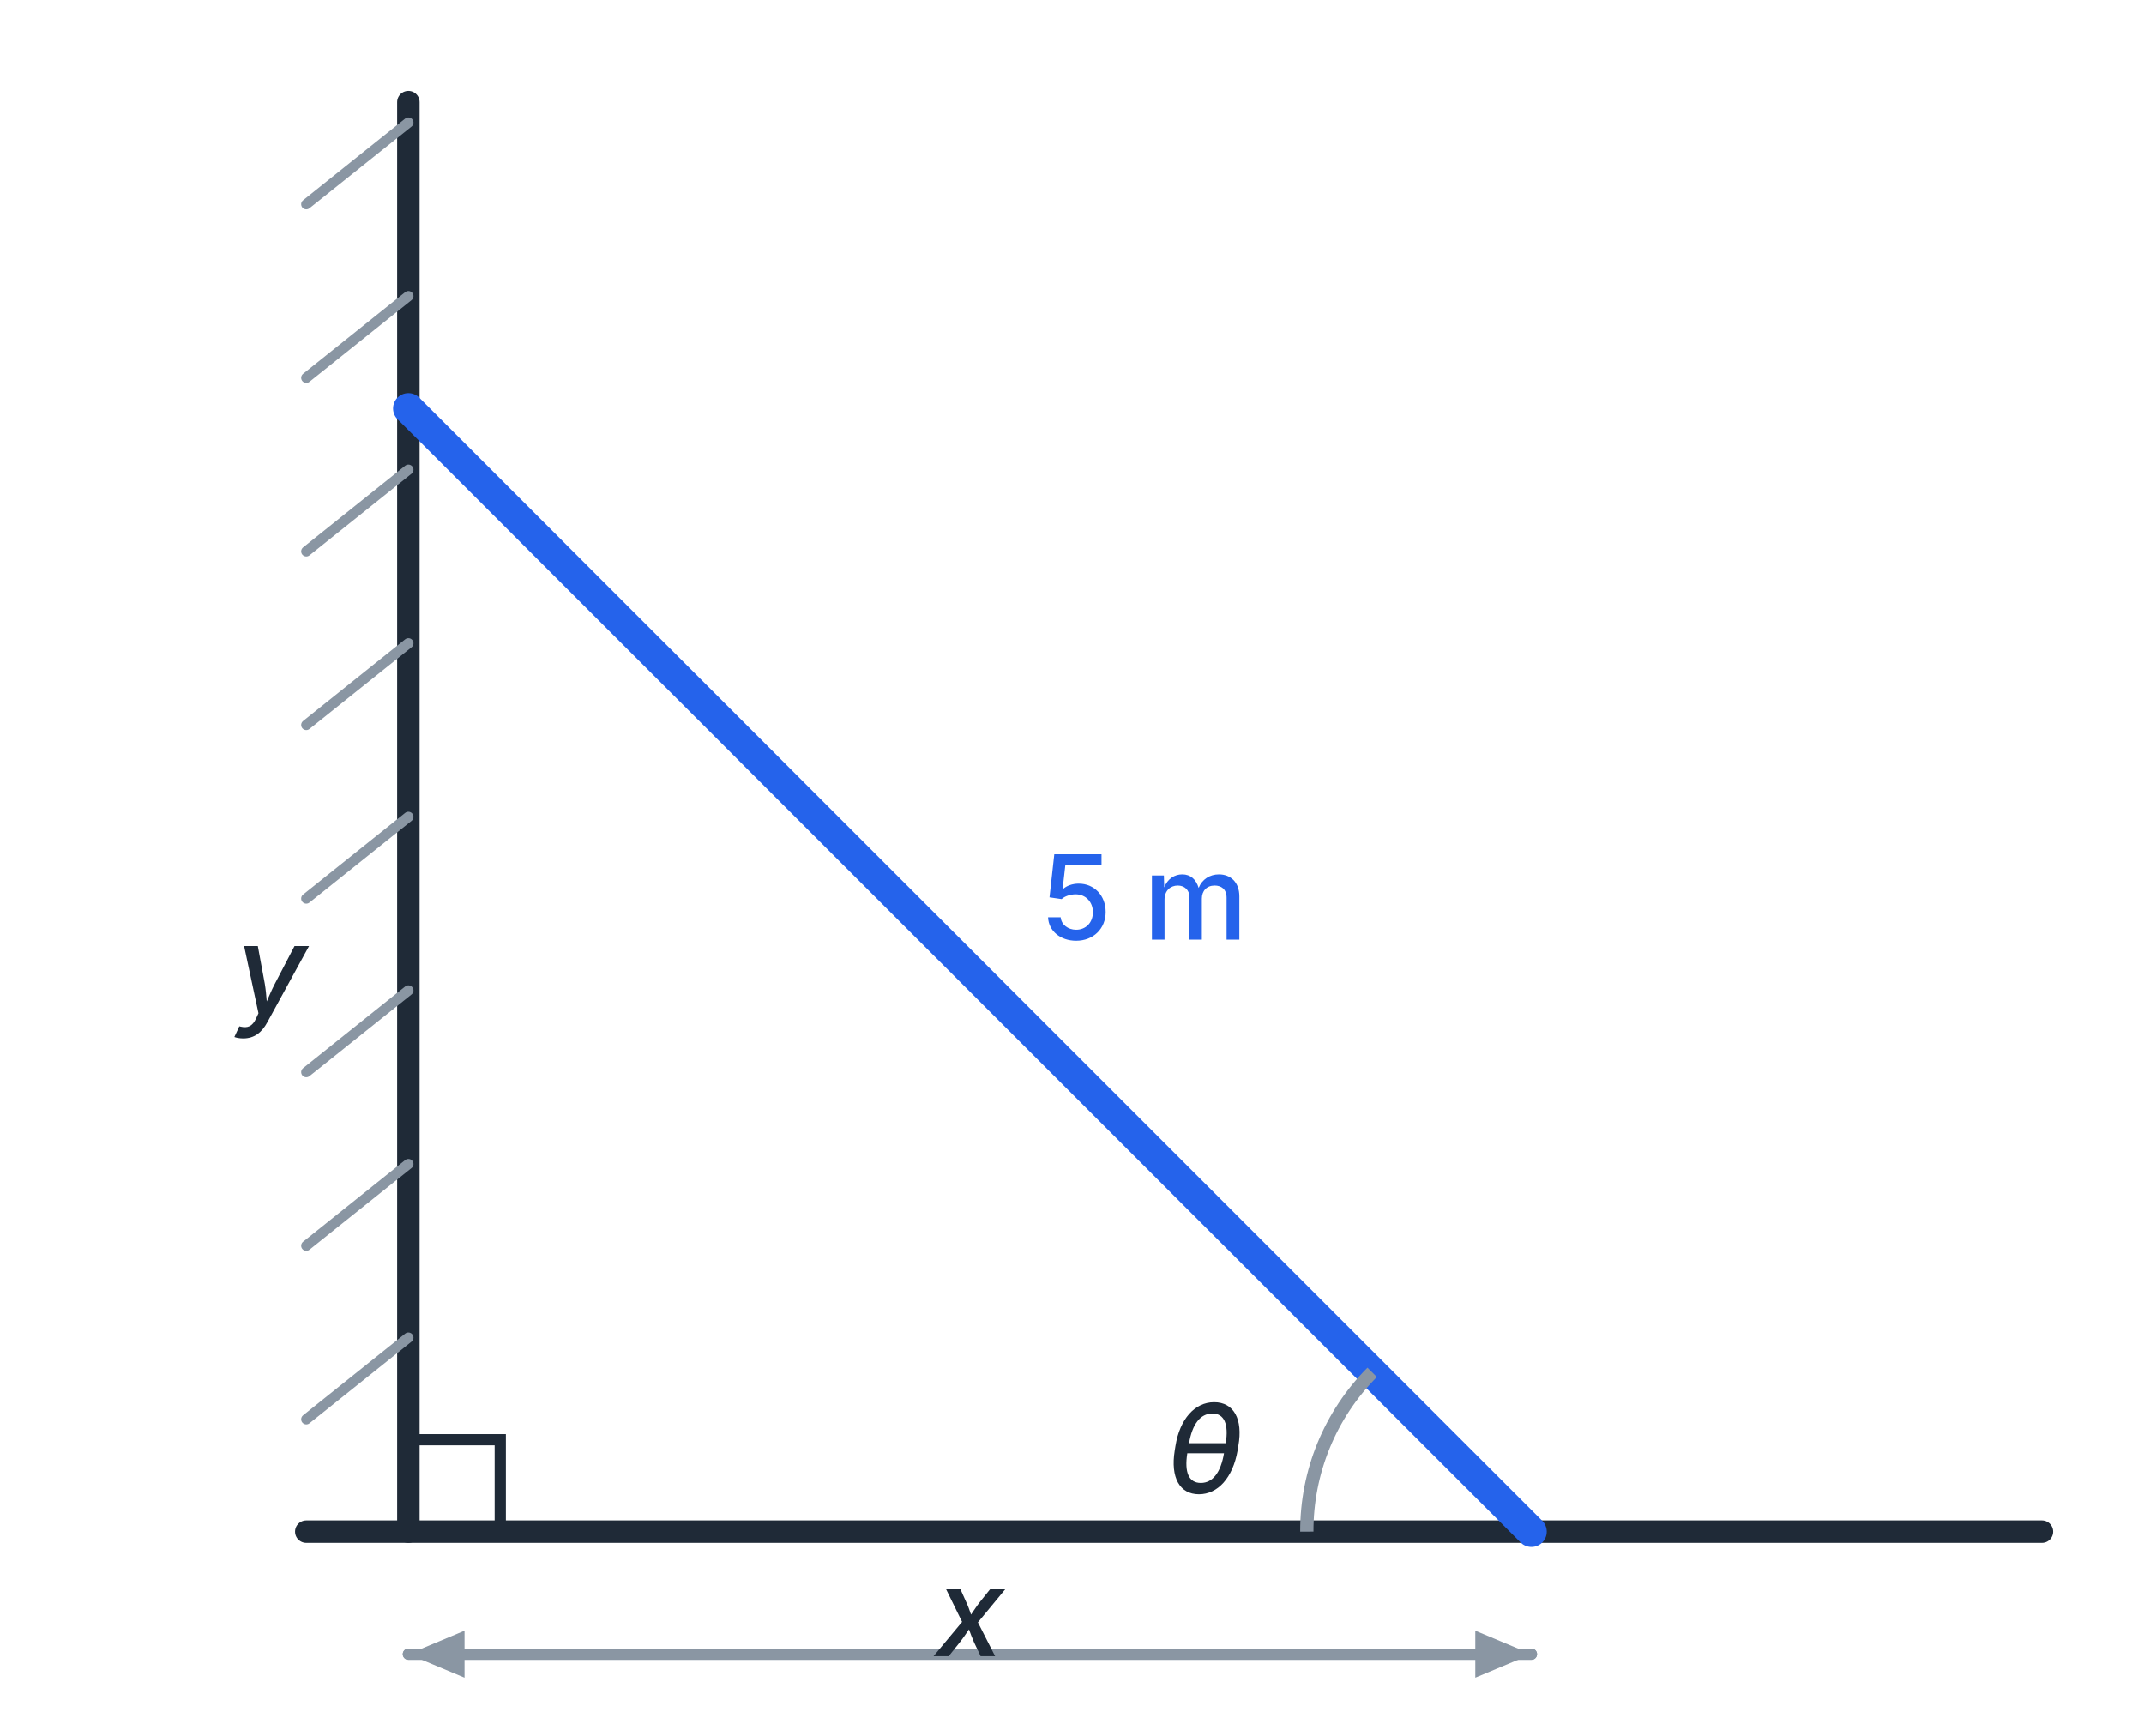
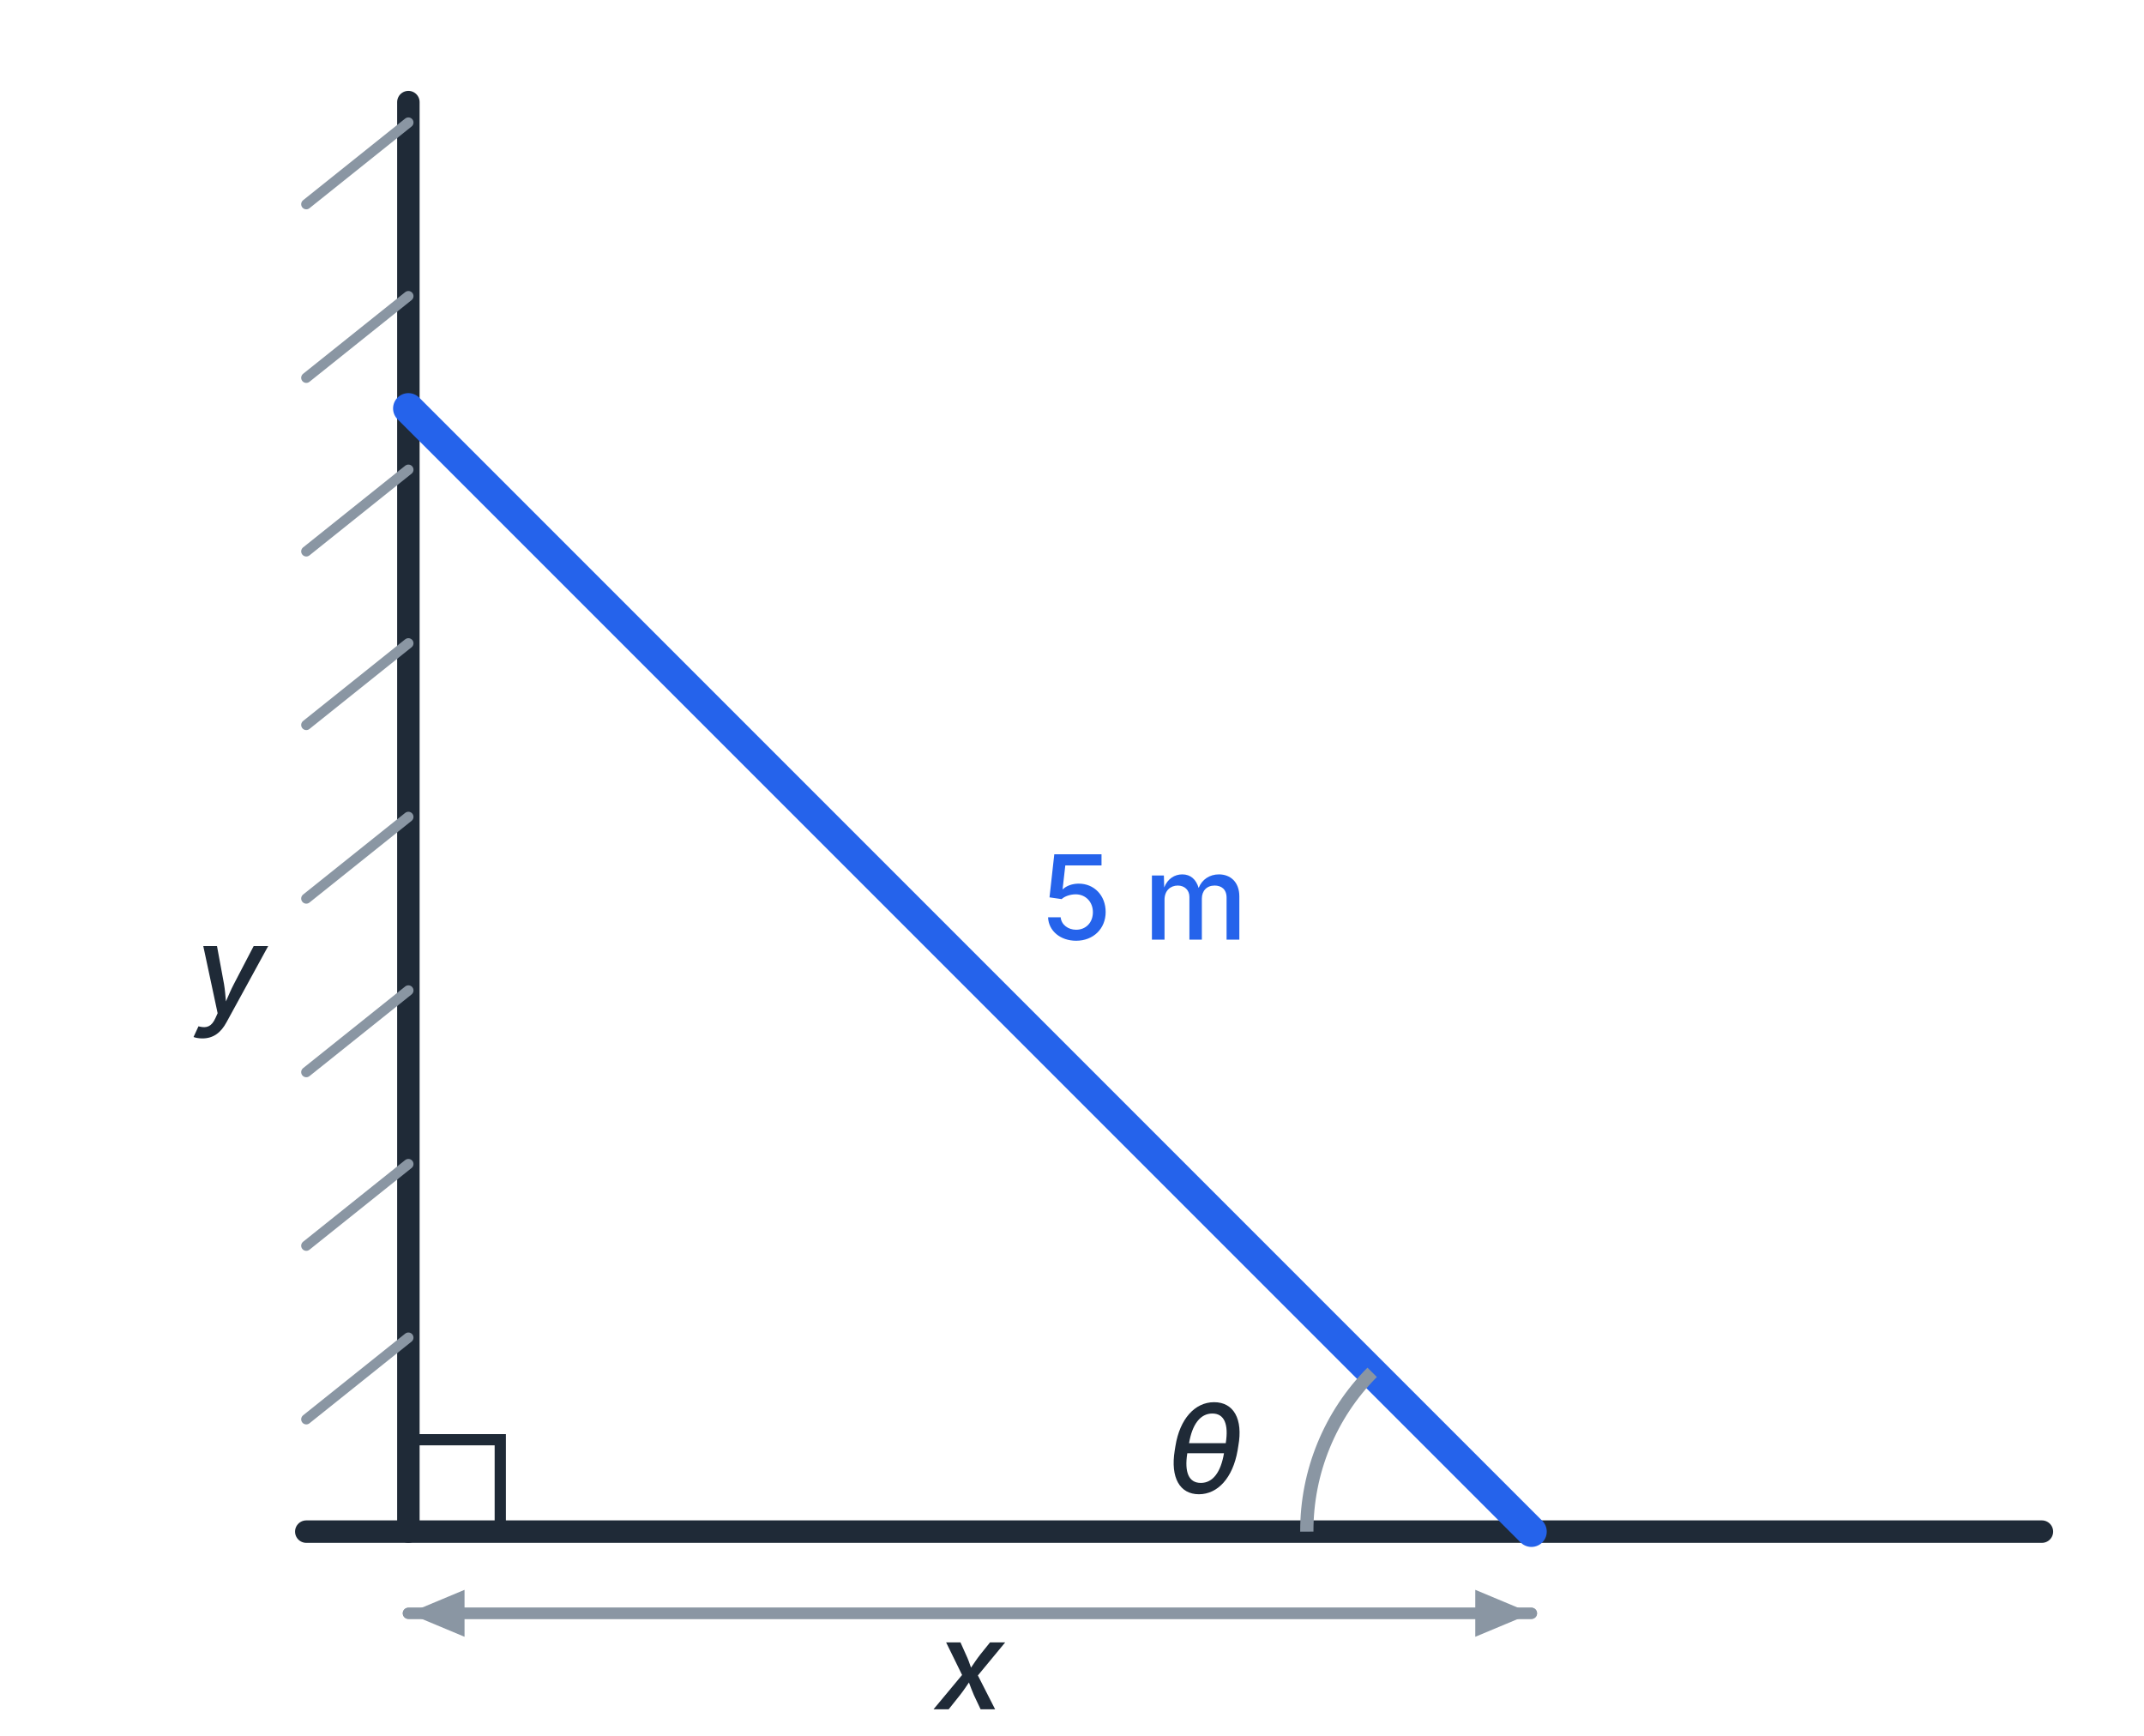
<svg xmlns="http://www.w3.org/2000/svg" viewBox="0 0 210 170" width="210" height="170" font-family="Inter, Arial, sans-serif">
  <line x1="40.0" y1="10.0" x2="40.0" y2="150.0" stroke="#1f2a37" stroke-width="2.2" stroke-linecap="round" />
  <line x1="30.0" y1="150.0" x2="200.0" y2="150.0" stroke="#1f2a37" stroke-width="2.2" stroke-linecap="round" />
  <line x1="30.0" y1="20.0" x2="40.0" y2="12.0" stroke="#8a96a3" stroke-width="1" stroke-linecap="round" />
  <line x1="30.0" y1="37.0" x2="40.0" y2="29.0" stroke="#8a96a3" stroke-width="1" stroke-linecap="round" />
  <line x1="30.0" y1="54.0" x2="40.0" y2="46.0" stroke="#8a96a3" stroke-width="1" stroke-linecap="round" />
  <line x1="30.0" y1="71.0" x2="40.0" y2="63.0" stroke="#8a96a3" stroke-width="1" stroke-linecap="round" />
  <line x1="30.0" y1="88.0" x2="40.0" y2="80.0" stroke="#8a96a3" stroke-width="1" stroke-linecap="round" />
  <line x1="30.0" y1="105.0" x2="40.0" y2="97.0" stroke="#8a96a3" stroke-width="1" stroke-linecap="round" />
  <line x1="30.0" y1="122.0" x2="40.0" y2="114.0" stroke="#8a96a3" stroke-width="1" stroke-linecap="round" />
  <line x1="30.0" y1="139.0" x2="40.0" y2="131.0" stroke="#8a96a3" stroke-width="1" stroke-linecap="round" />
  <line x1="40.0" y1="40.0" x2="150.0" y2="150.0" stroke="#2563eb" stroke-width="3" stroke-linecap="round" />
  <path d="M49.0,150.0 L49.0,141.0 L40.0,141.0" fill="none" stroke="#1f2a37" stroke-width="1.1" />
  <text x="102" y="92.025" text-anchor="start" font-size="11.5" fill="#2563eb" font-weight="500">5 m</text>
-   <line x1="40.0" y1="162.0" x2="150.0" y2="162.0" stroke="#8a96a3" stroke-width="1.1" stroke-linecap="round" />
-   <path d="M150.0,162.0 L144.5,164.3 L144.5,159.7 z" fill="#8a96a3" />
-   <line x1="150.0" y1="162.0" x2="40.0" y2="162.0" stroke="#8a96a3" stroke-width="1.1" stroke-linecap="round" />
-   <path d="M40.0,162.0 L45.5,159.7 L45.5,164.3 z" fill="#8a96a3" />
-   <text x="95" y="162.2" text-anchor="middle" font-size="12" fill="#1f2a37" font-weight="500" font-style="italic">x</text>
-   <text x="30" y="99.2" text-anchor="end" font-size="12" fill="#1f2a37" font-weight="500" font-style="italic">y</text>
+   <line x1="40.0" y1="158.0" x2="150.0" y2="158.0" stroke="#8a96a3" stroke-width="1.1" stroke-linecap="round" />
+   <path d="M150.0,158.0 L144.5,160.3 L144.5,155.7 z" fill="#8a96a3" />
+   <line x1="150.0" y1="158.0" x2="40.0" y2="158.0" stroke="#8a96a3" stroke-width="1.1" stroke-linecap="round" />
+   <path d="M40.0,158.0 L45.5,155.7 L45.5,160.3 z" fill="#8a96a3" />
+   <text x="95" y="167.4" text-anchor="middle" font-size="12" fill="#1f2a37" font-weight="500" font-style="italic">x</text>
+   <text x="26" y="99.2" text-anchor="end" font-size="12" fill="#1f2a37" font-weight="500" font-style="italic">y</text>
  <path d="M134.4,134.4 A22,22 0 0 0 128.0,150.0" fill="none" stroke="#8a96a3" stroke-width="1.3" />
  <text x="118" y="146.2" text-anchor="middle" font-size="12" fill="#1f2a37" font-weight="500" font-style="italic">θ</text>
</svg>
